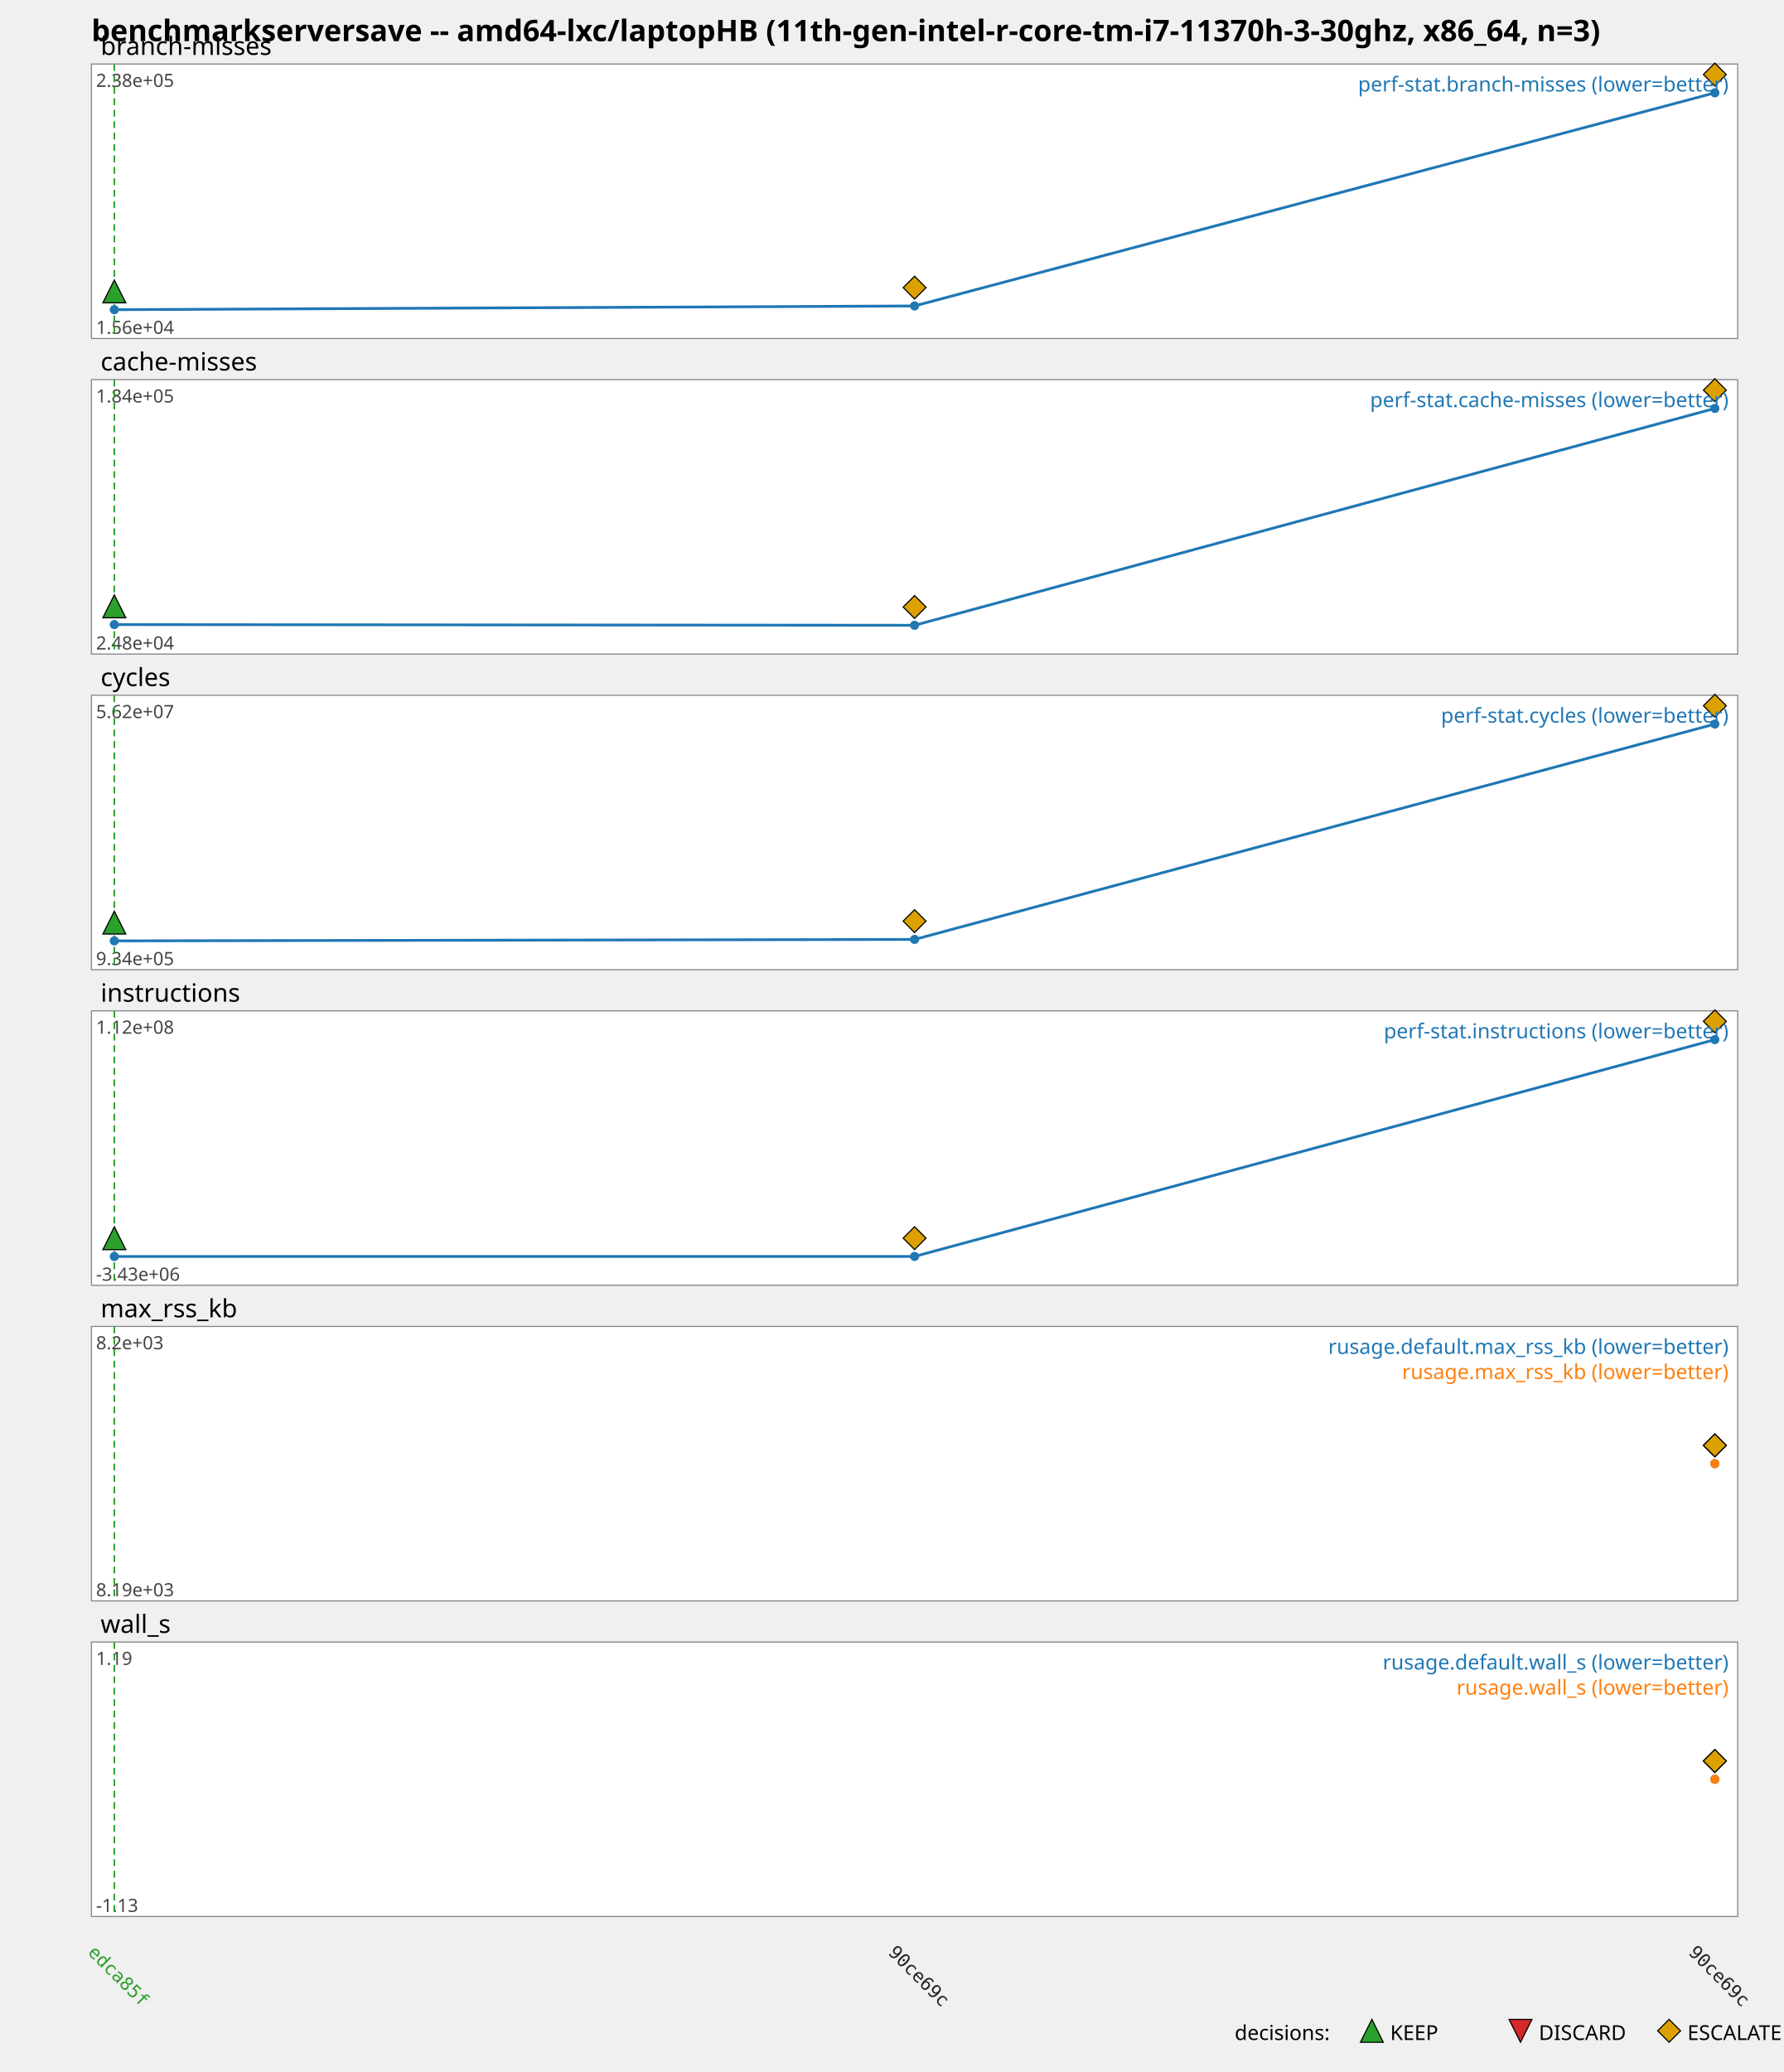
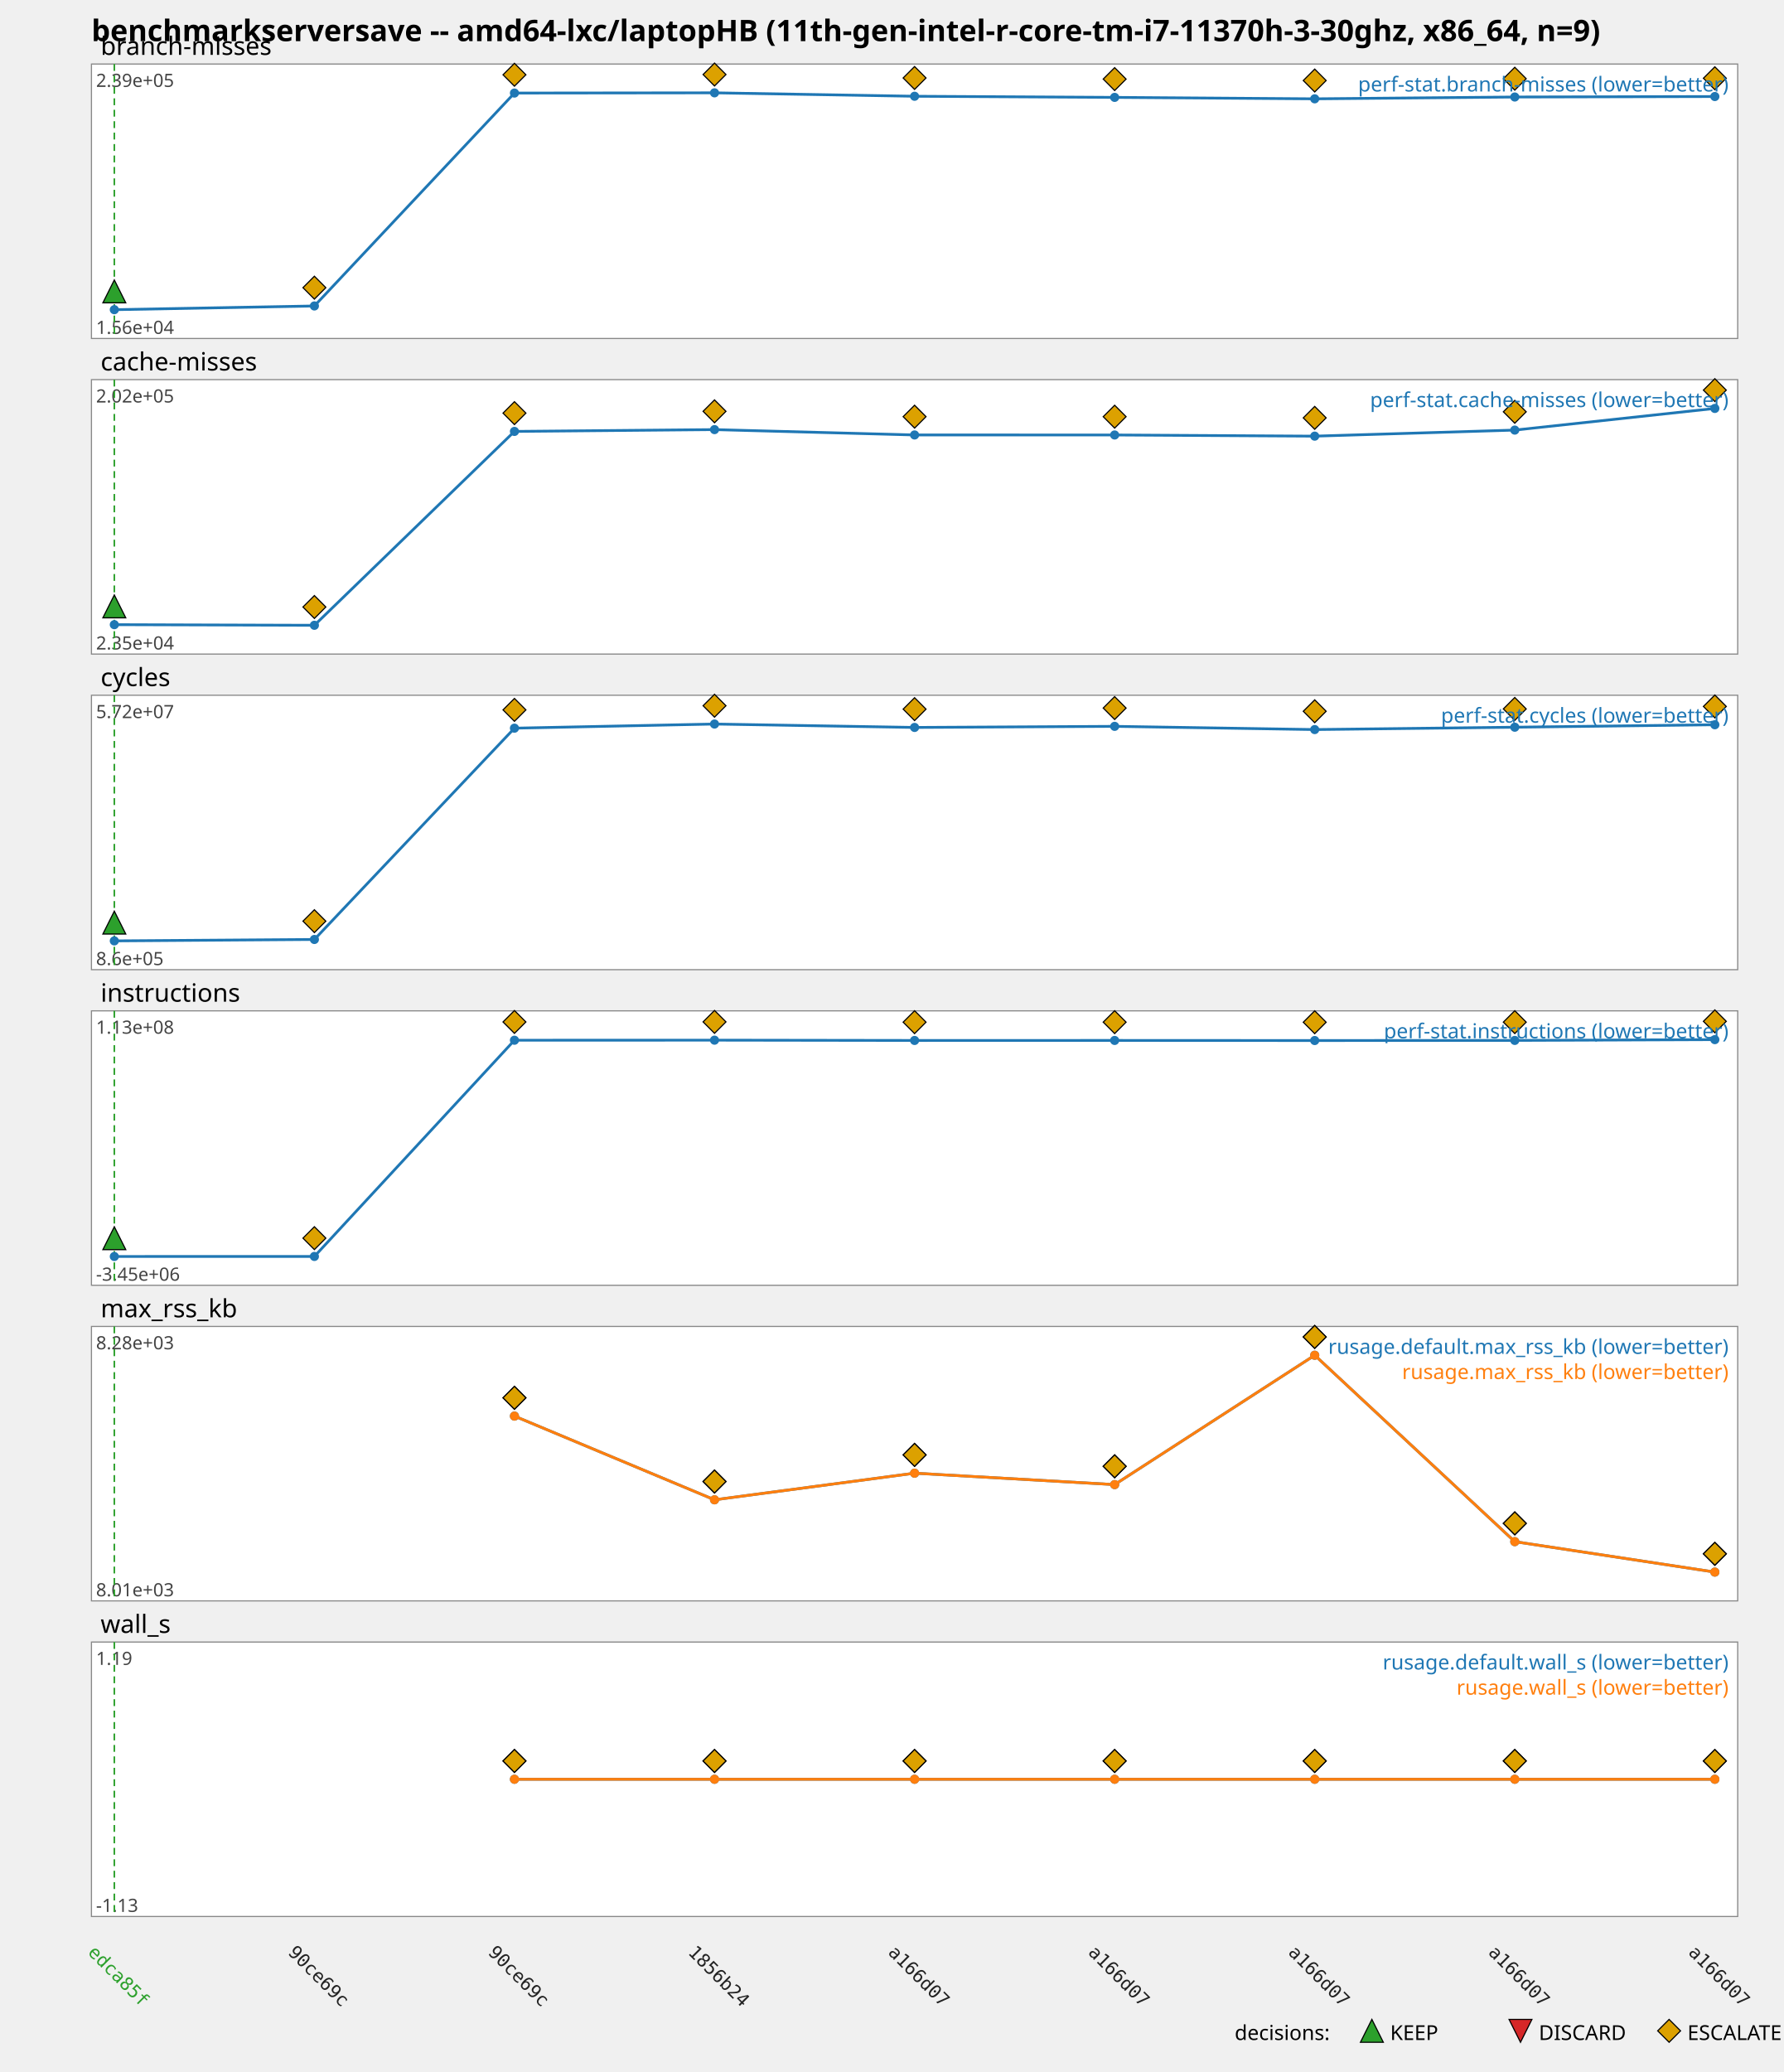
<svg xmlns="http://www.w3.org/2000/svg" version="1.1" width="780" height="906" viewBox="0 0 780 906">
-   <text x="40" y="18" font-size="13" font-family="sans-serif" font-weight="bold">benchmarkserversave -- amd64-lxc/laptopHB (11th-gen-intel-r-core-tm-i7-11370h-3-30ghz, x86_64, n=3)</text>
+   <text x="40" y="18" font-size="13" font-family="sans-serif" font-weight="bold">benchmarkserversave -- amd64-lxc/laptopHB (11th-gen-intel-r-core-tm-i7-11370h-3-30ghz, x86_64, n=9)</text>
  <g transform="translate(40,28)">
    <rect x="0" y="0" width="720" height="120" fill="white" stroke="#888" stroke-width="0.5" />
    <text x="4" y="-4" font-size="11" font-family="sans-serif">branch-misses</text>
-     <text x="2" y="10" font-size="8" fill="#444" font-family="sans-serif">2.38e+05</text>
+     <text x="2" y="10" font-size="8" fill="#444" font-family="sans-serif">2.39e+05</text>
    <text x="2" y="118" font-size="8" fill="#444" font-family="sans-serif">1.56e+04</text>
    <line x1="10.0" y1="0" x2="10.0" y2="120" stroke="#2ca02c" stroke-width="0.7" stroke-dasharray="3,2" />
-     <polyline points="10.0,107.41 360.0,105.78 710.0,12.59" fill="none" stroke="#1f77b4" stroke-width="1.2" />
+     <polyline points="10.0,107.41 97.5,105.79 185.0,12.69 272.5,12.59 360.0,14.09 447.5,14.58 535.0,15.21 622.5,14.42 710.0,14.21" fill="none" stroke="#1f77b4" stroke-width="1.2" />
    <circle cx="10.0" cy="107.41" r="2" fill="#1f77b4" />
    <polygon points="10.0,94.414 5.0,104.414 15.0,104.414" fill="#2ca02c" stroke="black" stroke-width="0.5" />
-     <circle cx="360.0" cy="105.78" r="2" fill="#1f77b4" />
-     <polygon points="360.0,92.784 365.0,97.784 360.0,102.784 355.0,97.784" fill="#dca100" stroke="black" stroke-width="0.5" />
-     <circle cx="710.0" cy="12.59" r="2" fill="#1f77b4" />
-     <polygon points="710.0,-0.414 715.0,4.586 710.0,9.586 705.0,4.586" fill="#dca100" stroke="black" stroke-width="0.5" />
+     <circle cx="97.5" cy="105.79" r="2" fill="#1f77b4" />
+     <polygon points="97.5,92.785 102.5,97.785 97.5,102.785 92.5,97.785" fill="#dca100" stroke="black" stroke-width="0.5" />
+     <circle cx="185.0" cy="12.69" r="2" fill="#1f77b4" />
+     <polygon points="185.0,-0.314 190.0,4.686 185.0,9.686 180.0,4.686" fill="#dca100" stroke="black" stroke-width="0.5" />
+     <circle cx="272.5" cy="12.59" r="2" fill="#1f77b4" />
+     <polygon points="272.5,-0.414 277.5,4.586 272.5,9.586 267.5,4.586" fill="#dca100" stroke="black" stroke-width="0.5" />
+     <circle cx="360.0" cy="14.09" r="2" fill="#1f77b4" />
+     <polygon points="360.0,1.089 365.0,6.089 360.0,11.089 355.0,6.089" fill="#dca100" stroke="black" stroke-width="0.5" />
+     <circle cx="447.5" cy="14.58" r="2" fill="#1f77b4" />
+     <polygon points="447.5,1.582 452.5,6.582 447.5,11.582 442.5,6.582" fill="#dca100" stroke="black" stroke-width="0.5" />
+     <circle cx="535.0" cy="15.21" r="2" fill="#1f77b4" />
+     <polygon points="535.0,2.21 540.0,7.21 535.0,12.21 530.0,7.21" fill="#dca100" stroke="black" stroke-width="0.5" />
+     <circle cx="622.5" cy="14.42" r="2" fill="#1f77b4" />
+     <polygon points="622.5,1.417 627.5,6.417 622.5,11.417 617.5,6.417" fill="#dca100" stroke="black" stroke-width="0.5" />
+     <circle cx="710.0" cy="14.21" r="2" fill="#1f77b4" />
+     <polygon points="710.0,1.207 715.0,6.207 710.0,11.207 705.0,6.207" fill="#dca100" stroke="black" stroke-width="0.5" />
    <text x="716" y="12" font-size="9" text-anchor="end" fill="#1f77b4" font-family="sans-serif">perf-stat.branch-misses (lower=better)</text>
  </g>
  <g transform="translate(40,166)">
    <rect x="0" y="0" width="720" height="120" fill="white" stroke="#888" stroke-width="0.5" />
    <text x="4" y="-4" font-size="11" font-family="sans-serif">cache-misses</text>
-     <text x="2" y="10" font-size="8" fill="#444" font-family="sans-serif">1.84e+05</text>
-     <text x="2" y="118" font-size="8" fill="#444" font-family="sans-serif">2.48e+04</text>
-     <line x1="10.0" y1="0" x2="10.0" y2="120" stroke="#2ca02c" stroke-width="0.7" stroke-dasharray="3,2" />
-     <polyline points="10.0,107.11 360.0,107.41 710.0,12.59" fill="none" stroke="#1f77b4" stroke-width="1.2" />
-     <circle cx="10.0" cy="107.11" r="2" fill="#1f77b4" />
-     <polygon points="10.0,94.112 5.0,104.112 15.0,104.112" fill="#2ca02c" stroke="black" stroke-width="0.5" />
-     <circle cx="360.0" cy="107.41" r="2" fill="#1f77b4" />
-     <polygon points="360.0,94.414 365.0,99.414 360.0,104.414 355.0,99.414" fill="#dca100" stroke="black" stroke-width="0.5" />
+     <text x="2" y="10" font-size="8" fill="#444" font-family="sans-serif">2.02e+05</text>
+     <text x="2" y="118" font-size="8" fill="#444" font-family="sans-serif">2.35e+04</text>
+     <line x1="10.0" y1="0" x2="10.0" y2="120" stroke="#2ca02c" stroke-width="0.7" stroke-dasharray="3,2" />
+     <polyline points="10.0,107.14 97.5,107.41 185.0,22.64 272.5,21.85 360.0,24.19 447.5,24.20 535.0,24.71 622.5,22.06 710.0,12.59" fill="none" stroke="#1f77b4" stroke-width="1.2" />
+     <circle cx="10.0" cy="107.14" r="2" fill="#1f77b4" />
+     <polygon points="10.0,94.144 5.0,104.144 15.0,104.144" fill="#2ca02c" stroke="black" stroke-width="0.5" />
+     <circle cx="97.5" cy="107.41" r="2" fill="#1f77b4" />
+     <polygon points="97.5,94.414 102.5,99.414 97.5,104.414 92.5,99.414" fill="#dca100" stroke="black" stroke-width="0.5" />
+     <circle cx="185.0" cy="22.64" r="2" fill="#1f77b4" />
+     <polygon points="185.0,9.641 190.0,14.641 185.0,19.641 180.0,14.641" fill="#dca100" stroke="black" stroke-width="0.5" />
+     <circle cx="272.5" cy="21.85" r="2" fill="#1f77b4" />
+     <polygon points="272.5,8.852 277.5,13.852 272.5,18.852 267.5,13.852" fill="#dca100" stroke="black" stroke-width="0.5" />
+     <circle cx="360.0" cy="24.19" r="2" fill="#1f77b4" />
+     <polygon points="360.0,11.186 365.0,16.186 360.0,21.186 355.0,16.186" fill="#dca100" stroke="black" stroke-width="0.5" />
+     <circle cx="447.5" cy="24.20" r="2" fill="#1f77b4" />
+     <polygon points="447.5,11.198 452.5,16.198 447.5,21.198 442.5,16.198" fill="#dca100" stroke="black" stroke-width="0.5" />
+     <circle cx="535.0" cy="24.71" r="2" fill="#1f77b4" />
+     <polygon points="535.0,11.712 540.0,16.712 535.0,21.712 530.0,16.712" fill="#dca100" stroke="black" stroke-width="0.5" />
+     <circle cx="622.5" cy="22.06" r="2" fill="#1f77b4" />
+     <polygon points="622.5,9.064 627.5,14.064 622.5,19.064 617.5,14.064" fill="#dca100" stroke="black" stroke-width="0.5" />
    <circle cx="710.0" cy="12.59" r="2" fill="#1f77b4" />
    <polygon points="710.0,-0.414 715.0,4.586 710.0,9.586 705.0,4.586" fill="#dca100" stroke="black" stroke-width="0.5" />
    <text x="716" y="12" font-size="9" text-anchor="end" fill="#1f77b4" font-family="sans-serif">perf-stat.cache-misses (lower=better)</text>
  </g>
  <g transform="translate(40,304)">
    <rect x="0" y="0" width="720" height="120" fill="white" stroke="#888" stroke-width="0.5" />
    <text x="4" y="-4" font-size="11" font-family="sans-serif">cycles</text>
-     <text x="2" y="10" font-size="8" fill="#444" font-family="sans-serif">5.62e+07</text>
-     <text x="2" y="118" font-size="8" fill="#444" font-family="sans-serif">9.34e+05</text>
-     <line x1="10.0" y1="0" x2="10.0" y2="120" stroke="#2ca02c" stroke-width="0.7" stroke-dasharray="3,2" />
-     <polyline points="10.0,107.41 360.0,106.77 710.0,12.59" fill="none" stroke="#1f77b4" stroke-width="1.2" />
+     <text x="2" y="10" font-size="8" fill="#444" font-family="sans-serif">5.72e+07</text>
+     <text x="2" y="118" font-size="8" fill="#444" font-family="sans-serif">8.6e+05</text>
+     <line x1="10.0" y1="0" x2="10.0" y2="120" stroke="#2ca02c" stroke-width="0.7" stroke-dasharray="3,2" />
+     <polyline points="10.0,107.41 97.5,106.79 185.0,14.40 272.5,12.59 360.0,14.08 447.5,13.60 535.0,15.01 622.5,13.98 710.0,12.90" fill="none" stroke="#1f77b4" stroke-width="1.2" />
    <circle cx="10.0" cy="107.41" r="2" fill="#1f77b4" />
    <polygon points="10.0,94.414 5.0,104.414 15.0,104.414" fill="#2ca02c" stroke="black" stroke-width="0.5" />
-     <circle cx="360.0" cy="106.77" r="2" fill="#1f77b4" />
-     <polygon points="360.0,93.774 365.0,98.774 360.0,103.774 355.0,98.774" fill="#dca100" stroke="black" stroke-width="0.5" />
-     <circle cx="710.0" cy="12.59" r="2" fill="#1f77b4" />
-     <polygon points="710.0,-0.414 715.0,4.586 710.0,9.586 705.0,4.586" fill="#dca100" stroke="black" stroke-width="0.5" />
+     <circle cx="97.5" cy="106.79" r="2" fill="#1f77b4" />
+     <polygon points="97.5,93.786 102.5,98.786 97.5,103.786 92.5,98.786" fill="#dca100" stroke="black" stroke-width="0.5" />
+     <circle cx="185.0" cy="14.40" r="2" fill="#1f77b4" />
+     <polygon points="185.0,1.401 190.0,6.401 185.0,11.401 180.0,6.401" fill="#dca100" stroke="black" stroke-width="0.5" />
+     <circle cx="272.5" cy="12.59" r="2" fill="#1f77b4" />
+     <polygon points="272.5,-0.414 277.5,4.586 272.5,9.586 267.5,4.586" fill="#dca100" stroke="black" stroke-width="0.5" />
+     <circle cx="360.0" cy="14.08" r="2" fill="#1f77b4" />
+     <polygon points="360.0,1.081 365.0,6.081 360.0,11.081 355.0,6.081" fill="#dca100" stroke="black" stroke-width="0.5" />
+     <circle cx="447.5" cy="13.60" r="2" fill="#1f77b4" />
+     <polygon points="447.5,0.602 452.5,5.602 447.5,10.602 442.5,5.602" fill="#dca100" stroke="black" stroke-width="0.5" />
+     <circle cx="535.0" cy="15.01" r="2" fill="#1f77b4" />
+     <polygon points="535.0,2.008 540.0,7.008 535.0,12.008 530.0,7.008" fill="#dca100" stroke="black" stroke-width="0.5" />
+     <circle cx="622.5" cy="13.98" r="2" fill="#1f77b4" />
+     <polygon points="622.5,0.98 627.5,5.98 622.5,10.98 617.5,5.98" fill="#dca100" stroke="black" stroke-width="0.5" />
+     <circle cx="710.0" cy="12.90" r="2" fill="#1f77b4" />
+     <polygon points="710.0,-0.104 715.0,4.896 710.0,9.896 705.0,4.896" fill="#dca100" stroke="black" stroke-width="0.5" />
    <text x="716" y="12" font-size="9" text-anchor="end" fill="#1f77b4" font-family="sans-serif">perf-stat.cycles (lower=better)</text>
  </g>
  <g transform="translate(40,442)">
    <rect x="0" y="0" width="720" height="120" fill="white" stroke="#888" stroke-width="0.5" />
    <text x="4" y="-4" font-size="11" font-family="sans-serif">instructions</text>
-     <text x="2" y="10" font-size="8" fill="#444" font-family="sans-serif">1.12e+08</text>
-     <text x="2" y="118" font-size="8" fill="#444" font-family="sans-serif">-3.43e+06</text>
-     <line x1="10.0" y1="0" x2="10.0" y2="120" stroke="#2ca02c" stroke-width="0.7" stroke-dasharray="3,2" />
-     <polyline points="10.0,107.41 360.0,107.39 710.0,12.59" fill="none" stroke="#1f77b4" stroke-width="1.2" />
+     <text x="2" y="10" font-size="8" fill="#444" font-family="sans-serif">1.13e+08</text>
+     <text x="2" y="118" font-size="8" fill="#444" font-family="sans-serif">-3.45e+06</text>
+     <line x1="10.0" y1="0" x2="10.0" y2="120" stroke="#2ca02c" stroke-width="0.7" stroke-dasharray="3,2" />
+     <polyline points="10.0,107.41 97.5,107.39 185.0,12.85 272.5,12.82 360.0,12.95 447.5,12.94 535.0,12.98 622.5,12.93 710.0,12.59" fill="none" stroke="#1f77b4" stroke-width="1.2" />
    <circle cx="10.0" cy="107.41" r="2" fill="#1f77b4" />
    <polygon points="10.0,94.414 5.0,104.414 15.0,104.414" fill="#2ca02c" stroke="black" stroke-width="0.5" />
-     <circle cx="360.0" cy="107.39" r="2" fill="#1f77b4" />
-     <polygon points="360.0,94.394 365.0,99.394 360.0,104.394 355.0,99.394" fill="#dca100" stroke="black" stroke-width="0.5" />
+     <circle cx="97.5" cy="107.39" r="2" fill="#1f77b4" />
+     <polygon points="97.5,94.394 102.5,99.394 97.5,104.394 92.5,99.394" fill="#dca100" stroke="black" stroke-width="0.5" />
+     <circle cx="185.0" cy="12.85" r="2" fill="#1f77b4" />
+     <polygon points="185.0,-0.146 190.0,4.854 185.0,9.854 180.0,4.854" fill="#dca100" stroke="black" stroke-width="0.5" />
+     <circle cx="272.5" cy="12.82" r="2" fill="#1f77b4" />
+     <polygon points="272.5,-0.176 277.5,4.824 272.5,9.824 267.5,4.824" fill="#dca100" stroke="black" stroke-width="0.5" />
+     <circle cx="360.0" cy="12.95" r="2" fill="#1f77b4" />
+     <polygon points="360.0,-0.05 365.0,4.95 360.0,9.95 355.0,4.95" fill="#dca100" stroke="black" stroke-width="0.5" />
+     <circle cx="447.5" cy="12.94" r="2" fill="#1f77b4" />
+     <polygon points="447.5,-0.063 452.5,4.937 447.5,9.937 442.5,4.937" fill="#dca100" stroke="black" stroke-width="0.5" />
+     <circle cx="535.0" cy="12.98" r="2" fill="#1f77b4" />
+     <polygon points="535.0,-0.019 540.0,4.981 535.0,9.981 530.0,4.981" fill="#dca100" stroke="black" stroke-width="0.5" />
+     <circle cx="622.5" cy="12.93" r="2" fill="#1f77b4" />
+     <polygon points="622.5,-0.067 627.5,4.933 622.5,9.933 617.5,4.933" fill="#dca100" stroke="black" stroke-width="0.5" />
    <circle cx="710.0" cy="12.59" r="2" fill="#1f77b4" />
    <polygon points="710.0,-0.414 715.0,4.586 710.0,9.586 705.0,4.586" fill="#dca100" stroke="black" stroke-width="0.5" />
    <text x="716" y="12" font-size="9" text-anchor="end" fill="#1f77b4" font-family="sans-serif">perf-stat.instructions (lower=better)</text>
  </g>
  <g transform="translate(40,580)">
    <rect x="0" y="0" width="720" height="120" fill="white" stroke="#888" stroke-width="0.5" />
    <text x="4" y="-4" font-size="11" font-family="sans-serif">max_rss_kb</text>
-     <text x="2" y="10" font-size="8" fill="#444" font-family="sans-serif">8.2e+03</text>
-     <text x="2" y="118" font-size="8" fill="#444" font-family="sans-serif">8.19e+03</text>
-     <line x1="10.0" y1="0" x2="10.0" y2="120" stroke="#2ca02c" stroke-width="0.7" stroke-dasharray="3,2" />
-     <polyline points="710.0,60.00" fill="none" stroke="#1f77b4" stroke-width="1.2" />
-     <circle cx="710.0" cy="60.00" r="2" fill="#1f77b4" />
-     <polygon points="710.0,47.0 715.0,52.0 710.0,57.0 705.0,52.0" fill="#dca100" stroke="black" stroke-width="0.5" />
+     <text x="2" y="10" font-size="8" fill="#444" font-family="sans-serif">8.28e+03</text>
+     <text x="2" y="118" font-size="8" fill="#444" font-family="sans-serif">8.01e+03</text>
+     <line x1="10.0" y1="0" x2="10.0" y2="120" stroke="#2ca02c" stroke-width="0.7" stroke-dasharray="3,2" />
+     <polyline points="185.0,39.20 272.5,75.80 360.0,64.16 447.5,69.15 535.0,12.59 622.5,94.10 710.0,107.41" fill="none" stroke="#1f77b4" stroke-width="1.2" />
+     <circle cx="185.0" cy="39.20" r="2" fill="#1f77b4" />
+     <polygon points="185.0,26.204 190.0,31.204 185.0,36.204 180.0,31.204" fill="#dca100" stroke="black" stroke-width="0.5" />
+     <circle cx="272.5" cy="75.80" r="2" fill="#1f77b4" />
+     <polygon points="272.5,62.805 277.5,67.805 272.5,72.805 267.5,67.805" fill="#dca100" stroke="black" stroke-width="0.5" />
+     <circle cx="360.0" cy="64.16" r="2" fill="#1f77b4" />
+     <polygon points="360.0,51.159 365.0,56.159 360.0,61.159 355.0,56.159" fill="#dca100" stroke="black" stroke-width="0.5" />
+     <circle cx="447.5" cy="69.15" r="2" fill="#1f77b4" />
+     <polygon points="447.5,56.15 452.5,61.15 447.5,66.15 442.5,61.15" fill="#dca100" stroke="black" stroke-width="0.5" />
+     <circle cx="535.0" cy="12.59" r="2" fill="#1f77b4" />
+     <polygon points="535.0,-0.414 540.0,4.586 535.0,9.586 530.0,4.586" fill="#dca100" stroke="black" stroke-width="0.5" />
+     <circle cx="622.5" cy="94.10" r="2" fill="#1f77b4" />
+     <polygon points="622.5,81.105 627.5,86.105 622.5,91.105 617.5,86.105" fill="#dca100" stroke="black" stroke-width="0.5" />
+     <circle cx="710.0" cy="107.41" r="2" fill="#1f77b4" />
+     <polygon points="710.0,94.414 715.0,99.414 710.0,104.414 705.0,99.414" fill="#dca100" stroke="black" stroke-width="0.5" />
    <text x="716" y="12" font-size="9" text-anchor="end" fill="#1f77b4" font-family="sans-serif">rusage.default.max_rss_kb (lower=better)</text>
-     <polyline points="710.0,60.00" fill="none" stroke="#ff7f0e" stroke-width="1.2" />
-     <circle cx="710.0" cy="60.00" r="2" fill="#ff7f0e" />
-     <polygon points="710.0,47.0 715.0,52.0 710.0,57.0 705.0,52.0" fill="#dca100" stroke="black" stroke-width="0.5" />
+     <polyline points="185.0,39.20 272.5,75.80 360.0,64.16 447.5,69.15 535.0,12.59 622.5,94.10 710.0,107.41" fill="none" stroke="#ff7f0e" stroke-width="1.2" />
+     <circle cx="185.0" cy="39.20" r="2" fill="#ff7f0e" />
+     <polygon points="185.0,26.204 190.0,31.204 185.0,36.204 180.0,31.204" fill="#dca100" stroke="black" stroke-width="0.5" />
+     <circle cx="272.5" cy="75.80" r="2" fill="#ff7f0e" />
+     <polygon points="272.5,62.805 277.5,67.805 272.5,72.805 267.5,67.805" fill="#dca100" stroke="black" stroke-width="0.5" />
+     <circle cx="360.0" cy="64.16" r="2" fill="#ff7f0e" />
+     <polygon points="360.0,51.159 365.0,56.159 360.0,61.159 355.0,56.159" fill="#dca100" stroke="black" stroke-width="0.5" />
+     <circle cx="447.5" cy="69.15" r="2" fill="#ff7f0e" />
+     <polygon points="447.5,56.15 452.5,61.15 447.5,66.15 442.5,61.15" fill="#dca100" stroke="black" stroke-width="0.5" />
+     <circle cx="535.0" cy="12.59" r="2" fill="#ff7f0e" />
+     <polygon points="535.0,-0.414 540.0,4.586 535.0,9.586 530.0,4.586" fill="#dca100" stroke="black" stroke-width="0.5" />
+     <circle cx="622.5" cy="94.10" r="2" fill="#ff7f0e" />
+     <polygon points="622.5,81.105 627.5,86.105 622.5,91.105 617.5,86.105" fill="#dca100" stroke="black" stroke-width="0.5" />
+     <circle cx="710.0" cy="107.41" r="2" fill="#ff7f0e" />
+     <polygon points="710.0,94.414 715.0,99.414 710.0,104.414 705.0,99.414" fill="#dca100" stroke="black" stroke-width="0.5" />
    <text x="716" y="23" font-size="9" text-anchor="end" fill="#ff7f0e" font-family="sans-serif">rusage.max_rss_kb (lower=better)</text>
  </g>
  <g transform="translate(40,718)">
    <rect x="0" y="0" width="720" height="120" fill="white" stroke="#888" stroke-width="0.5" />
    <text x="4" y="-4" font-size="11" font-family="sans-serif">wall_s</text>
    <text x="2" y="10" font-size="8" fill="#444" font-family="sans-serif">1.19</text>
    <text x="2" y="118" font-size="8" fill="#444" font-family="sans-serif">-1.13</text>
    <line x1="10.0" y1="0" x2="10.0" y2="120" stroke="#2ca02c" stroke-width="0.7" stroke-dasharray="3,2" />
-     <polyline points="710.0,60.00" fill="none" stroke="#1f77b4" stroke-width="1.2" />
+     <polyline points="185.0,60.00 272.5,60.00 360.0,60.00 447.5,60.00 535.0,60.00 622.5,60.00 710.0,60.00" fill="none" stroke="#1f77b4" stroke-width="1.2" />
+     <circle cx="185.0" cy="60.00" r="2" fill="#1f77b4" />
+     <polygon points="185.0,47.0 190.0,52.0 185.0,57.0 180.0,52.0" fill="#dca100" stroke="black" stroke-width="0.5" />
+     <circle cx="272.5" cy="60.00" r="2" fill="#1f77b4" />
+     <polygon points="272.5,47.0 277.5,52.0 272.5,57.0 267.5,52.0" fill="#dca100" stroke="black" stroke-width="0.5" />
+     <circle cx="360.0" cy="60.00" r="2" fill="#1f77b4" />
+     <polygon points="360.0,47.0 365.0,52.0 360.0,57.0 355.0,52.0" fill="#dca100" stroke="black" stroke-width="0.5" />
+     <circle cx="447.5" cy="60.00" r="2" fill="#1f77b4" />
+     <polygon points="447.5,47.0 452.5,52.0 447.5,57.0 442.5,52.0" fill="#dca100" stroke="black" stroke-width="0.5" />
+     <circle cx="535.0" cy="60.00" r="2" fill="#1f77b4" />
+     <polygon points="535.0,47.0 540.0,52.0 535.0,57.0 530.0,52.0" fill="#dca100" stroke="black" stroke-width="0.5" />
+     <circle cx="622.5" cy="60.00" r="2" fill="#1f77b4" />
+     <polygon points="622.5,47.0 627.5,52.0 622.5,57.0 617.5,52.0" fill="#dca100" stroke="black" stroke-width="0.5" />
    <circle cx="710.0" cy="60.00" r="2" fill="#1f77b4" />
    <polygon points="710.0,47.0 715.0,52.0 710.0,57.0 705.0,52.0" fill="#dca100" stroke="black" stroke-width="0.5" />
    <text x="716" y="12" font-size="9" text-anchor="end" fill="#1f77b4" font-family="sans-serif">rusage.default.wall_s (lower=better)</text>
-     <polyline points="710.0,60.00" fill="none" stroke="#ff7f0e" stroke-width="1.2" />
+     <polyline points="185.0,60.00 272.5,60.00 360.0,60.00 447.5,60.00 535.0,60.00 622.5,60.00 710.0,60.00" fill="none" stroke="#ff7f0e" stroke-width="1.2" />
+     <circle cx="185.0" cy="60.00" r="2" fill="#ff7f0e" />
+     <polygon points="185.0,47.0 190.0,52.0 185.0,57.0 180.0,52.0" fill="#dca100" stroke="black" stroke-width="0.5" />
+     <circle cx="272.5" cy="60.00" r="2" fill="#ff7f0e" />
+     <polygon points="272.5,47.0 277.5,52.0 272.5,57.0 267.5,52.0" fill="#dca100" stroke="black" stroke-width="0.5" />
+     <circle cx="360.0" cy="60.00" r="2" fill="#ff7f0e" />
+     <polygon points="360.0,47.0 365.0,52.0 360.0,57.0 355.0,52.0" fill="#dca100" stroke="black" stroke-width="0.5" />
+     <circle cx="447.5" cy="60.00" r="2" fill="#ff7f0e" />
+     <polygon points="447.5,47.0 452.5,52.0 447.5,57.0 442.5,52.0" fill="#dca100" stroke="black" stroke-width="0.5" />
+     <circle cx="535.0" cy="60.00" r="2" fill="#ff7f0e" />
+     <polygon points="535.0,47.0 540.0,52.0 535.0,57.0 530.0,52.0" fill="#dca100" stroke="black" stroke-width="0.5" />
+     <circle cx="622.5" cy="60.00" r="2" fill="#ff7f0e" />
+     <polygon points="622.5,47.0 627.5,52.0 622.5,57.0 617.5,52.0" fill="#dca100" stroke="black" stroke-width="0.5" />
    <circle cx="710.0" cy="60.00" r="2" fill="#ff7f0e" />
    <polygon points="710.0,47.0 715.0,52.0 710.0,57.0 705.0,52.0" fill="#dca100" stroke="black" stroke-width="0.5" />
    <text x="716" y="23" font-size="9" text-anchor="end" fill="#ff7f0e" font-family="sans-serif">rusage.wall_s (lower=better)</text>
  </g>
  <g transform="translate(40,856)">
    <text x="10.0" y="10" font-size="8" fill="#2ca02c" text-anchor="middle" font-family="monospace" transform="rotate(45 10.0 10)">edca85f</text>
-     <text x="360.0" y="10" font-size="8" fill="#222" text-anchor="middle" font-family="monospace" transform="rotate(45 360.0 10)">90ce69c</text>
-     <text x="710.0" y="10" font-size="8" fill="#222" text-anchor="middle" font-family="monospace" transform="rotate(45 710.0 10)">90ce69c</text>
+     <text x="97.5" y="10" font-size="8" fill="#222" text-anchor="middle" font-family="monospace" transform="rotate(45 97.5 10)">90ce69c</text>
+     <text x="185.0" y="10" font-size="8" fill="#222" text-anchor="middle" font-family="monospace" transform="rotate(45 185.0 10)">90ce69c</text>
+     <text x="272.5" y="10" font-size="8" fill="#222" text-anchor="middle" font-family="monospace" transform="rotate(45 272.5 10)">1856b24</text>
+     <text x="360.0" y="10" font-size="8" fill="#222" text-anchor="middle" font-family="monospace" transform="rotate(45 360.0 10)">a166d07</text>
+     <text x="447.5" y="10" font-size="8" fill="#222" text-anchor="middle" font-family="monospace" transform="rotate(45 447.5 10)">a166d07</text>
+     <text x="535.0" y="10" font-size="8" fill="#222" text-anchor="middle" font-family="monospace" transform="rotate(45 535.0 10)">a166d07</text>
+     <text x="622.5" y="10" font-size="8" fill="#222" text-anchor="middle" font-family="monospace" transform="rotate(45 622.5 10)">a166d07</text>
+     <text x="710.0" y="10" font-size="8" fill="#222" text-anchor="middle" font-family="monospace" transform="rotate(45 710.0 10)">a166d07</text>
  </g>
  <g transform="translate(540,892)">
    <text x="0" y="0" font-size="9" font-family="sans-serif">decisions:</text>
    <polygon points="60,-9 55,1 65,1" fill="#2ca02c" stroke="black" stroke-width="0.5" />
    <text x="68" y="0" font-size="9" font-family="sans-serif">KEEP</text>
    <polygon points="125,1 120,-9 130,-9" fill="#d62728" stroke="black" stroke-width="0.5" />
    <text x="133" y="0" font-size="9" font-family="sans-serif">DISCARD</text>
    <polygon points="190,-9 195,-4 190,1 185,-4" fill="#dca100" stroke="black" stroke-width="0.5" />
    <text x="198" y="0" font-size="9" font-family="sans-serif">ESCALATE</text>
  </g>
</svg>
